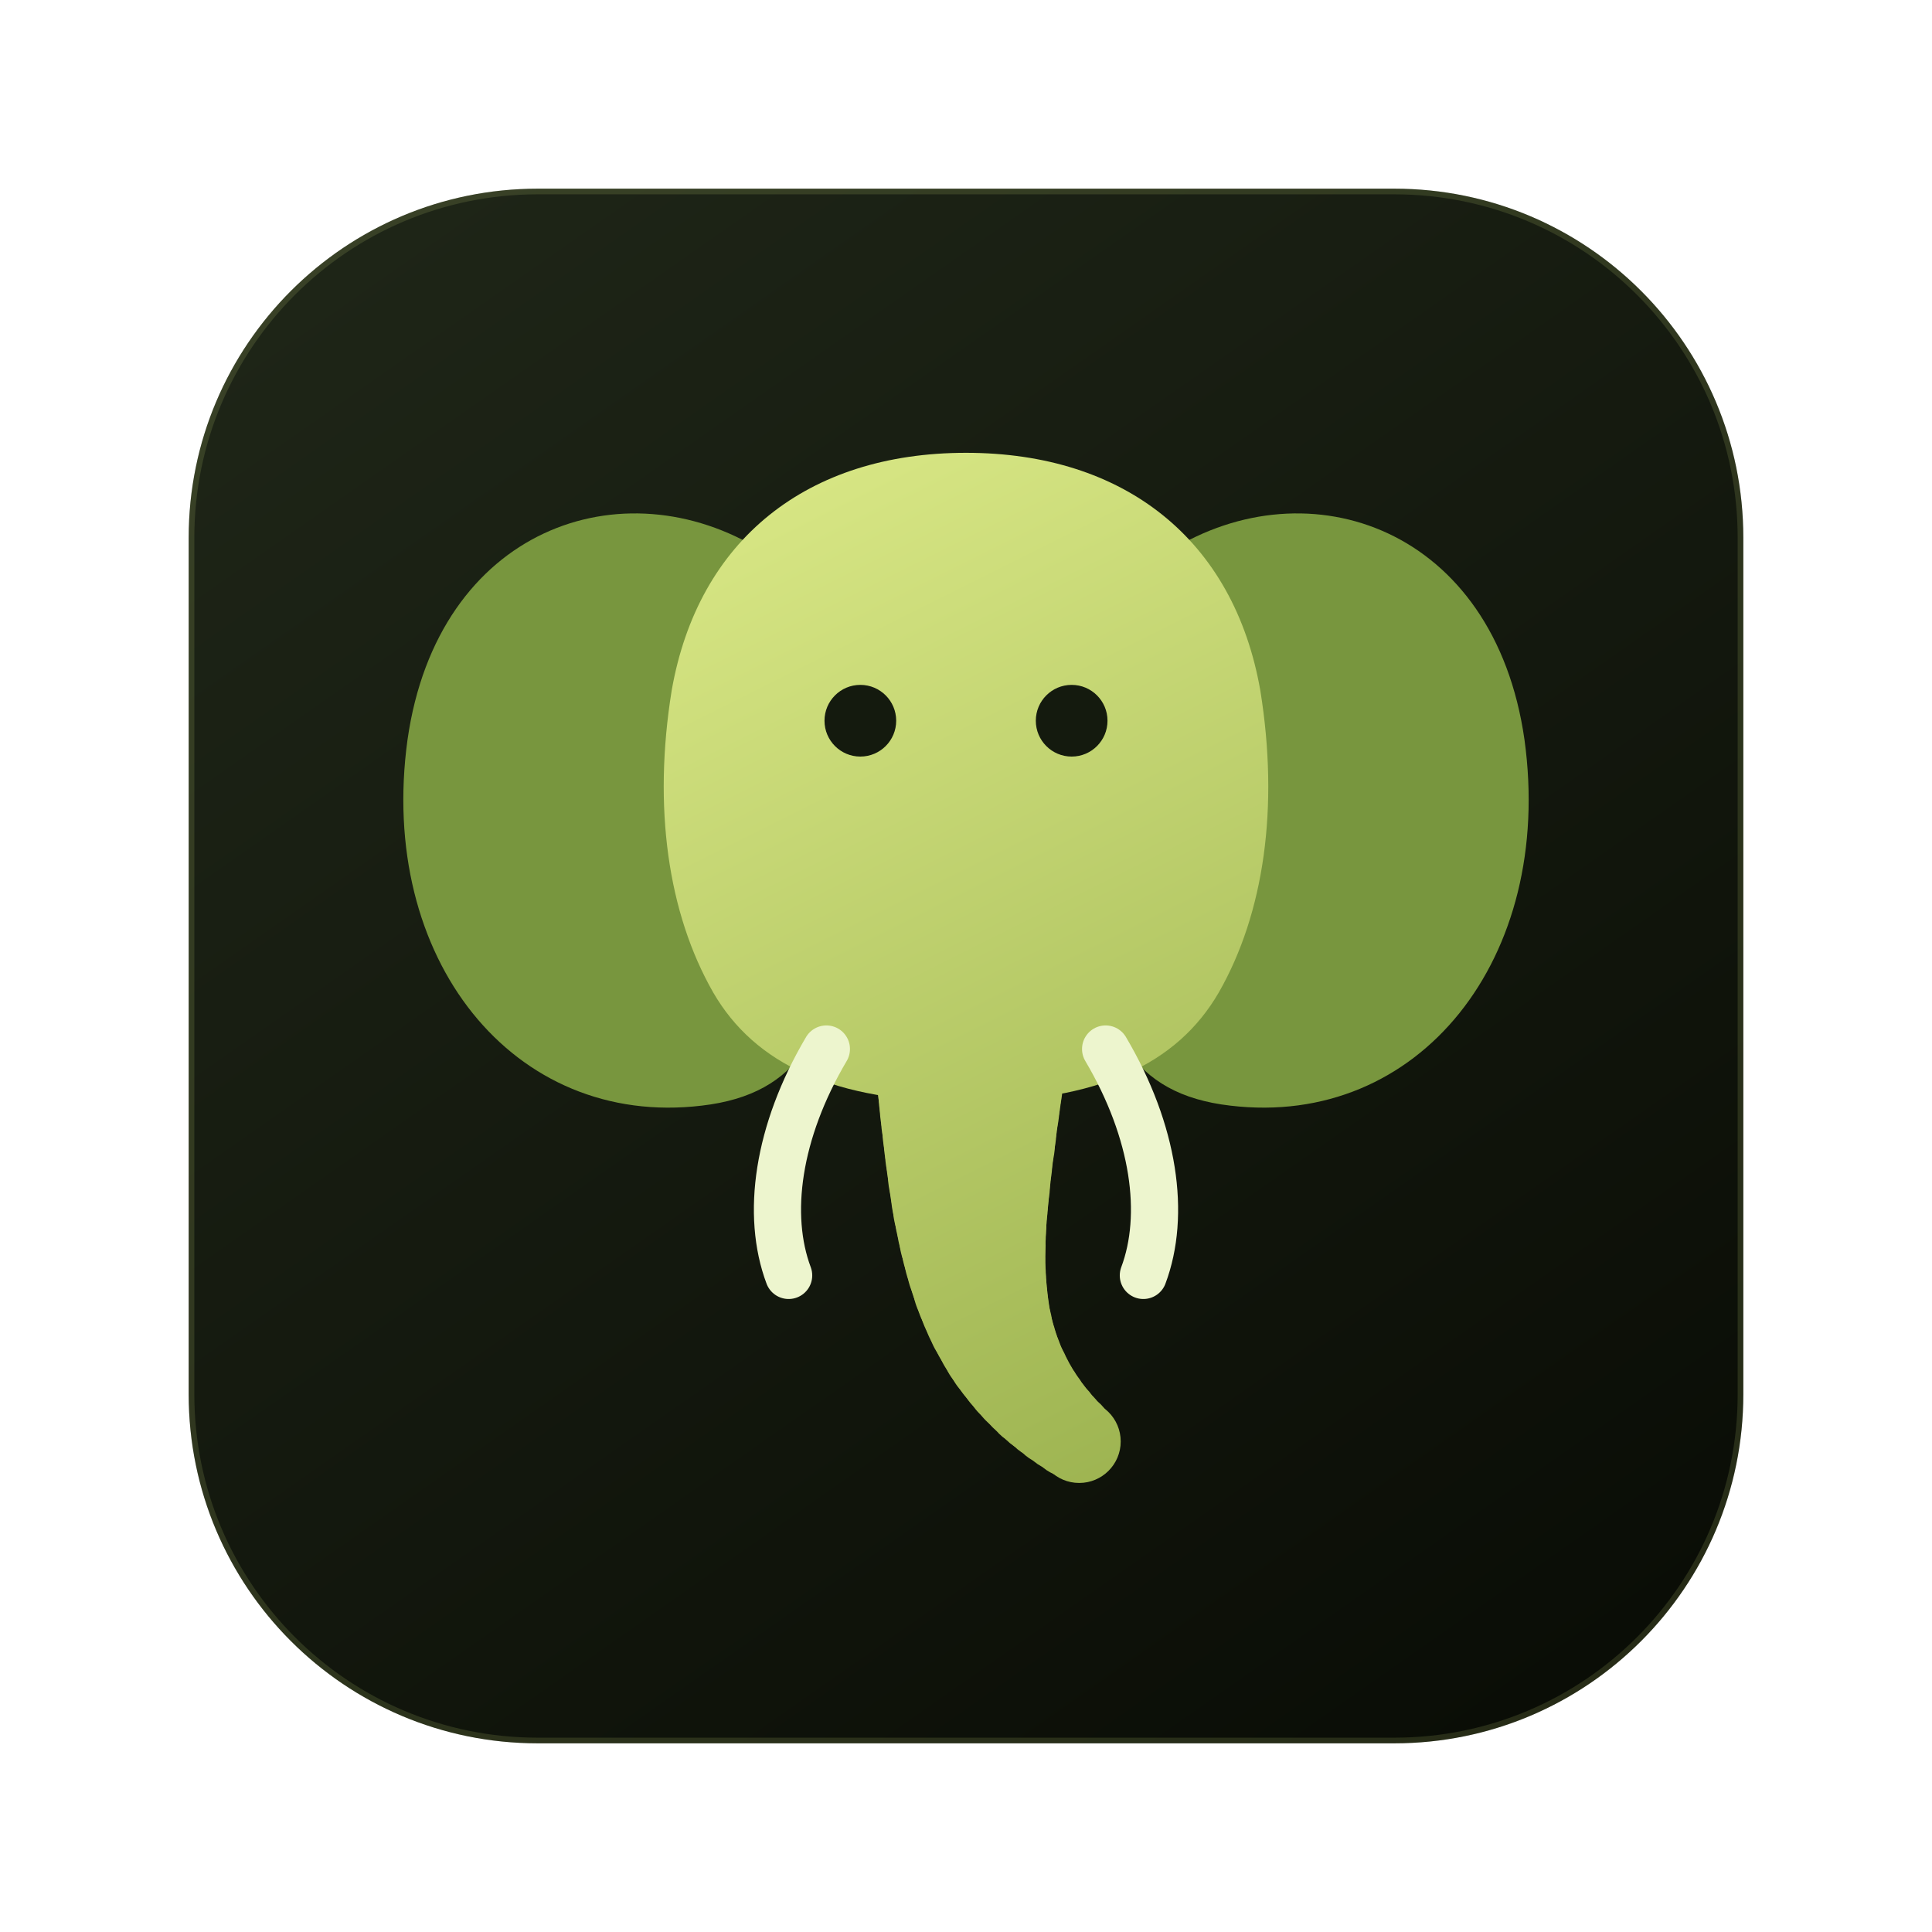
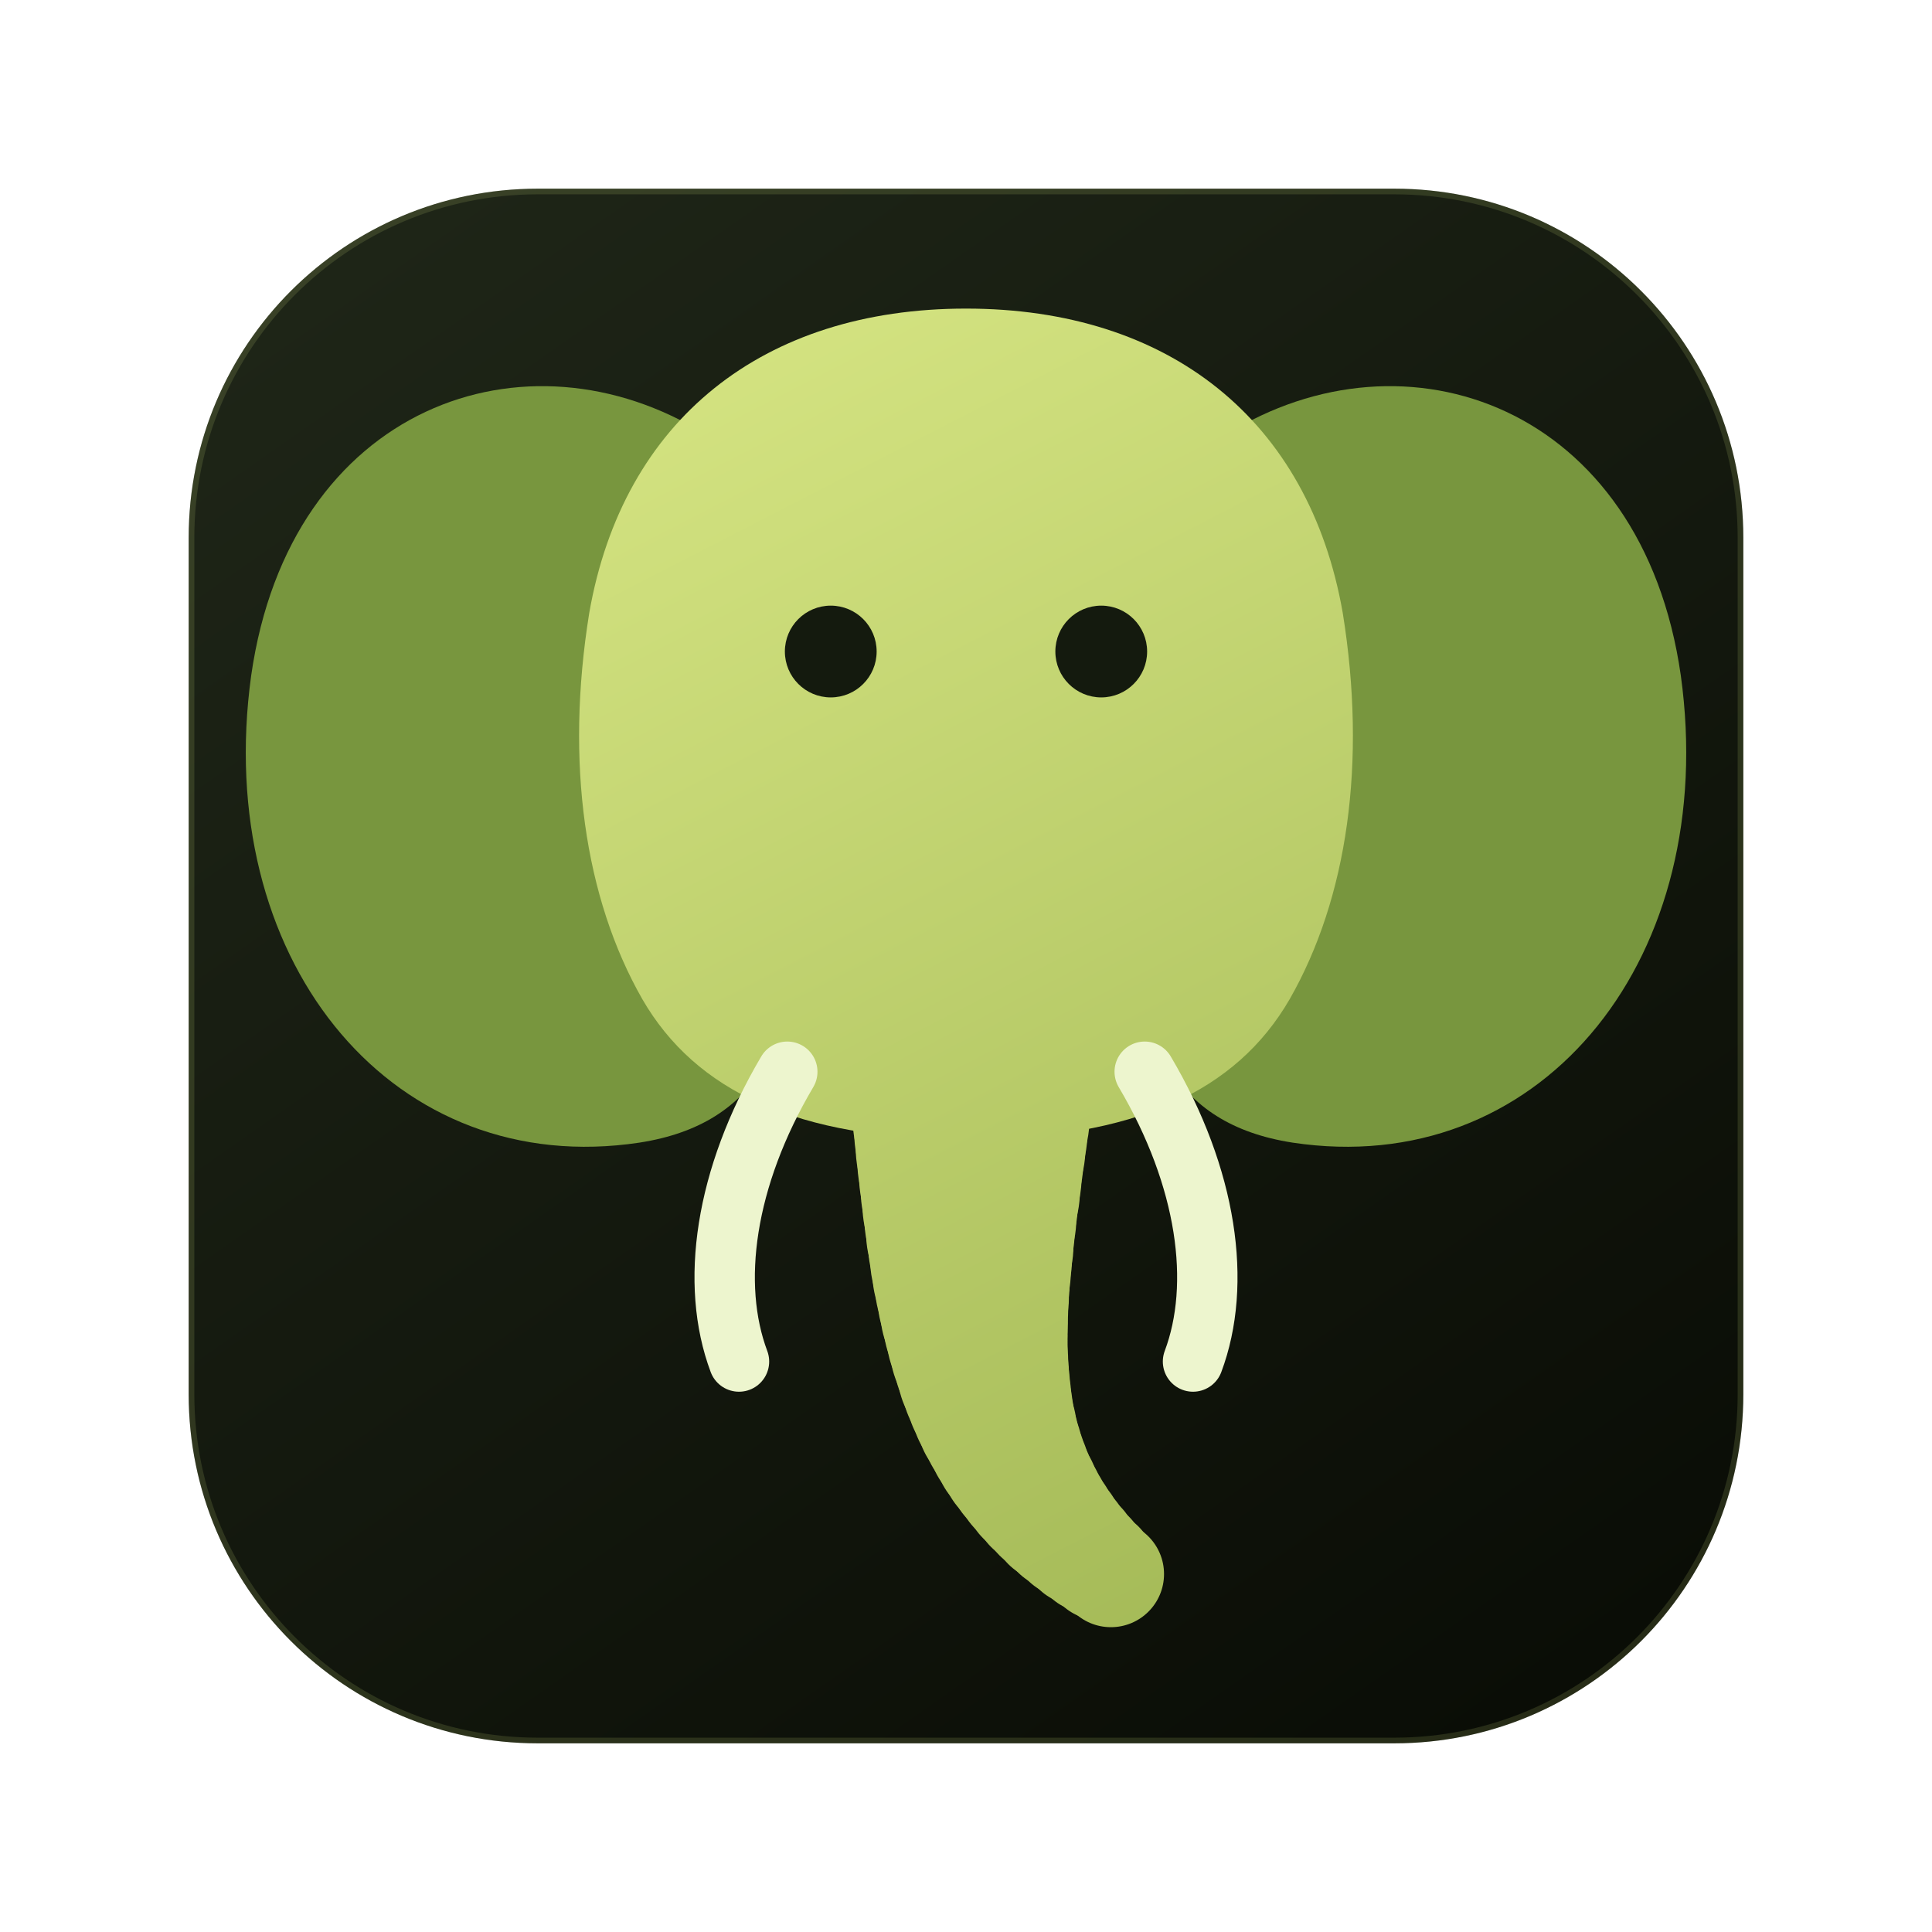
<svg xmlns="http://www.w3.org/2000/svg" viewBox="0 0 1024 1024" width="1024" height="1024">
  <defs>
    <linearGradient id="tile" x1="0.15" y1="0" x2="0.85" y2="1">
      <stop offset="0" stop-color="#1E2517" />
      <stop offset="1" stop-color="#0A0D06" />
    </linearGradient>
-     <linearGradient id="body" gradientUnits="userSpaceOnUse" x1="360" y1="230" x2="640" y2="790">
+     <linearGradient id="body" gradientUnits="userSpaceOnUse" x1="330" y1="180" x2="690" y2="880">
      <stop offset="0" stop-color="#DCEA88" />
      <stop offset="1" stop-color="#9BB24F" />
    </linearGradient>
  </defs>
  <rect x="100" y="100" width="824" height="824" rx="185" fill="url(#tile)" />
  <rect x="101.5" y="101.5" width="821" height="821" rx="183.5" fill="none" stroke="#C8DC79" stroke-opacity="0.15" stroke-width="3" />
-   <g fill="#78963E">
-     <path d="M 404 292 C 330 246 232 280 216 392 C 200 508 272 598 372 586 C 424 580 442 546 444 486 C 446 420 440 330 404 292 Z" />
-     <path d="M 620 292 C 694 246 792 280 808 392 C 824 508 752 598 652 586 C 600 580 582 546 580 486 C 578 420 584 330 620 292 Z" />
+   <g transform="translate(512 513) scale(1.28) translate(-512 -513)">
+     <g fill="#78963E">
+       <path d="M 404 292 C 330 246 232 280 216 392 C 200 508 272 598 372 586 C 424 580 442 546 444 486 C 446 420 440 330 404 292 Z" />
+       <path d="M 620 292 C 694 246 792 280 808 392 C 824 508 752 598 652 586 C 600 580 582 546 580 486 C 578 420 584 330 620 292 Z" />
+     </g>
+     <g fill="url(#body)">
+       <path d="M 512 240 C 428 240 370 286 356 366 C 346 428 354 484 378 526 C 400 564 442 584 512 584 C 582 584 624 564 646 526 C 670 484 678 428 668 366 C 654 286 596 240 512 240 Z" />
+       <circle cx="512.0" cy="486.0" r="60.0" />
+       <circle cx="512.5" cy="493.3" r="58.9" />
+       <circle cx="513.0" cy="500.6" r="58.0" />
+       <circle cx="513.3" cy="507.8" r="57.1" />
+       <circle cx="513.6" cy="514.8" r="56.2" />
+       <circle cx="513.9" cy="521.8" r="55.4" />
+       <circle cx="514.0" cy="528.7" r="54.6" />
+       <circle cx="514.1" cy="535.6" r="53.7" />
+       <circle cx="514.2" cy="542.3" r="53.0" />
+       <circle cx="514.2" cy="548.9" r="52.2" />
+       <circle cx="514.2" cy="555.5" r="51.4" />
+       <circle cx="514.2" cy="562.0" r="50.6" />
+       <circle cx="514.1" cy="568.4" r="49.8" />
+       <circle cx="514.1" cy="574.7" r="49.1" />
+       <circle cx="514.0" cy="581.0" r="48.3" />
+       <circle cx="513.9" cy="587.1" r="47.6" />
+       <circle cx="513.8" cy="593.2" r="46.8" />
+       <circle cx="513.8" cy="599.2" r="46.1" />
+       <circle cx="513.8" cy="605.1" r="45.4" />
+       <circle cx="513.7" cy="611.0" r="44.6" />
+       <circle cx="513.8" cy="616.7" r="43.9" />
+       <circle cx="513.8" cy="622.4" r="43.2" />
+       <circle cx="514.0" cy="628.0" r="42.5" />
+       <circle cx="514.1" cy="633.6" r="41.8" />
+       <circle cx="514.3" cy="639.0" r="41.1" />
+       <circle cx="514.6" cy="644.4" r="40.3" />
+       <circle cx="515.0" cy="649.8" r="39.6" />
+       <circle cx="515.4" cy="655.0" r="38.9" />
+       <circle cx="516.0" cy="660.2" r="38.2" />
+       <circle cx="516.6" cy="665.3" r="37.5" />
+       <circle cx="517.3" cy="670.3" r="36.8" />
+       <circle cx="518.2" cy="675.2" r="36.1" />
+       <circle cx="519.1" cy="680.1" r="35.5" />
+       <circle cx="520.2" cy="684.9" r="34.8" />
+       <circle cx="521.4" cy="689.7" r="34.1" />
+       <circle cx="522.7" cy="694.4" r="33.4" />
+       <circle cx="524.1" cy="699.0" r="32.7" />
+       <circle cx="525.8" cy="703.5" r="32.0" />
+       <circle cx="527.5" cy="708.0" r="31.3" />
+       <circle cx="529.4" cy="712.4" r="30.7" />
+       <circle cx="531.5" cy="716.8" r="30.0" />
+       <circle cx="533.8" cy="721.0" r="29.3" />
+       <circle cx="536.2" cy="725.2" r="28.6" />
+       <circle cx="538.9" cy="729.4" r="28.0" />
+       <circle cx="541.7" cy="733.5" r="27.3" />
+       <circle cx="544.7" cy="737.5" r="26.6" />
+       <circle cx="547.9" cy="741.5" r="26.0" />
+       <circle cx="551.4" cy="745.4" r="25.3" />
+       <circle cx="555.0" cy="749.2" r="24.6" />
+       <circle cx="558.9" cy="753.0" r="24.0" />
+       <circle cx="563.0" cy="756.7" r="23.3" />
+       <circle cx="567.4" cy="760.4" r="22.7" />
+       <circle cx="572.0" cy="764.0" r="22.0" />
+     </g>
+     <g fill="none" stroke="#EDF5CE" stroke-width="25" stroke-linecap="round">
+       <path d="M 438 556 C 412 600 406 644 418 676" />
+       <path d="M 586 556 C 612 600 618 644 606 676" />
+     </g>
+     <circle cx="456" cy="382" r="19" fill="#141A0E" />
+     <circle cx="568" cy="382" r="19" fill="#141A0E" />
  </g>
-   <g fill="url(#body)">
-     <path d="M 512 240 C 428 240 370 286 356 366 C 346 428 354 484 378 526 C 400 564 442 584 512 584 C 582 584 624 564 646 526 C 670 484 678 428 668 366 C 654 286 596 240 512 240 Z" />
-     <circle cx="512.0" cy="486.0" r="60.0" />
-     <circle cx="512.5" cy="493.3" r="58.9" />
-     <circle cx="513.0" cy="500.6" r="58.0" />
-     <circle cx="513.3" cy="507.8" r="57.1" />
-     <circle cx="513.6" cy="514.8" r="56.2" />
-     <circle cx="513.9" cy="521.8" r="55.4" />
-     <circle cx="514.0" cy="528.7" r="54.6" />
-     <circle cx="514.1" cy="535.6" r="53.7" />
-     <circle cx="514.2" cy="542.3" r="53.0" />
-     <circle cx="514.2" cy="548.9" r="52.2" />
-     <circle cx="514.2" cy="555.5" r="51.4" />
-     <circle cx="514.2" cy="562.0" r="50.6" />
-     <circle cx="514.1" cy="568.4" r="49.8" />
-     <circle cx="514.1" cy="574.7" r="49.1" />
-     <circle cx="514.0" cy="581.0" r="48.3" />
-     <circle cx="513.9" cy="587.1" r="47.6" />
-     <circle cx="513.8" cy="593.2" r="46.8" />
-     <circle cx="513.8" cy="599.2" r="46.1" />
-     <circle cx="513.8" cy="605.1" r="45.4" />
-     <circle cx="513.7" cy="611.0" r="44.6" />
-     <circle cx="513.8" cy="616.7" r="43.9" />
-     <circle cx="513.8" cy="622.4" r="43.2" />
-     <circle cx="514.0" cy="628.0" r="42.5" />
-     <circle cx="514.1" cy="633.6" r="41.8" />
-     <circle cx="514.3" cy="639.0" r="41.1" />
-     <circle cx="514.6" cy="644.4" r="40.3" />
-     <circle cx="515.0" cy="649.8" r="39.6" />
-     <circle cx="515.4" cy="655.0" r="38.9" />
-     <circle cx="516.0" cy="660.2" r="38.2" />
-     <circle cx="516.6" cy="665.3" r="37.5" />
-     <circle cx="517.3" cy="670.3" r="36.8" />
-     <circle cx="518.2" cy="675.2" r="36.1" />
-     <circle cx="519.1" cy="680.1" r="35.5" />
-     <circle cx="520.2" cy="684.9" r="34.8" />
-     <circle cx="521.4" cy="689.7" r="34.1" />
-     <circle cx="522.7" cy="694.4" r="33.4" />
-     <circle cx="524.1" cy="699.0" r="32.7" />
-     <circle cx="525.8" cy="703.5" r="32.0" />
-     <circle cx="527.5" cy="708.0" r="31.3" />
-     <circle cx="529.4" cy="712.4" r="30.7" />
-     <circle cx="531.5" cy="716.8" r="30.0" />
-     <circle cx="533.8" cy="721.0" r="29.3" />
-     <circle cx="536.2" cy="725.2" r="28.6" />
-     <circle cx="538.9" cy="729.4" r="28.0" />
-     <circle cx="541.7" cy="733.5" r="27.3" />
-     <circle cx="544.7" cy="737.5" r="26.6" />
-     <circle cx="547.9" cy="741.5" r="26.0" />
-     <circle cx="551.4" cy="745.4" r="25.3" />
-     <circle cx="555.0" cy="749.2" r="24.6" />
-     <circle cx="558.9" cy="753.0" r="24.0" />
-     <circle cx="563.0" cy="756.7" r="23.3" />
-     <circle cx="567.4" cy="760.4" r="22.7" />
-     <circle cx="572.0" cy="764.0" r="22.0" />
-   </g>
-   <g fill="none" stroke="#EDF5CE" stroke-width="25" stroke-linecap="round">
-     <path d="M 438 556 C 412 600 406 644 418 676" />
-     <path d="M 586 556 C 612 600 618 644 606 676" />
-   </g>
-   <circle cx="456" cy="382" r="19" fill="#141A0E" />
-   <circle cx="568" cy="382" r="19" fill="#141A0E" />
</svg>
